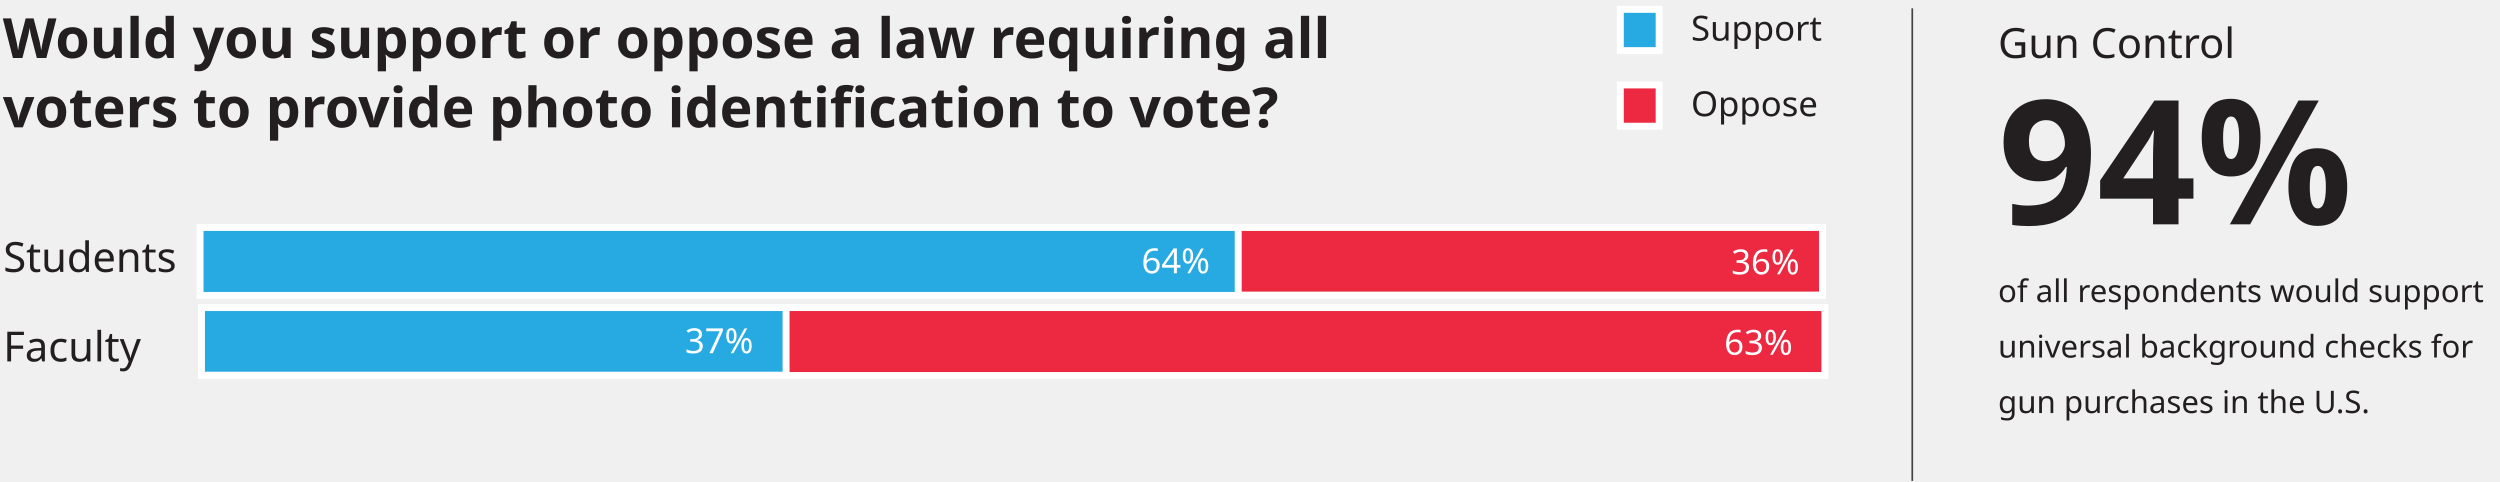
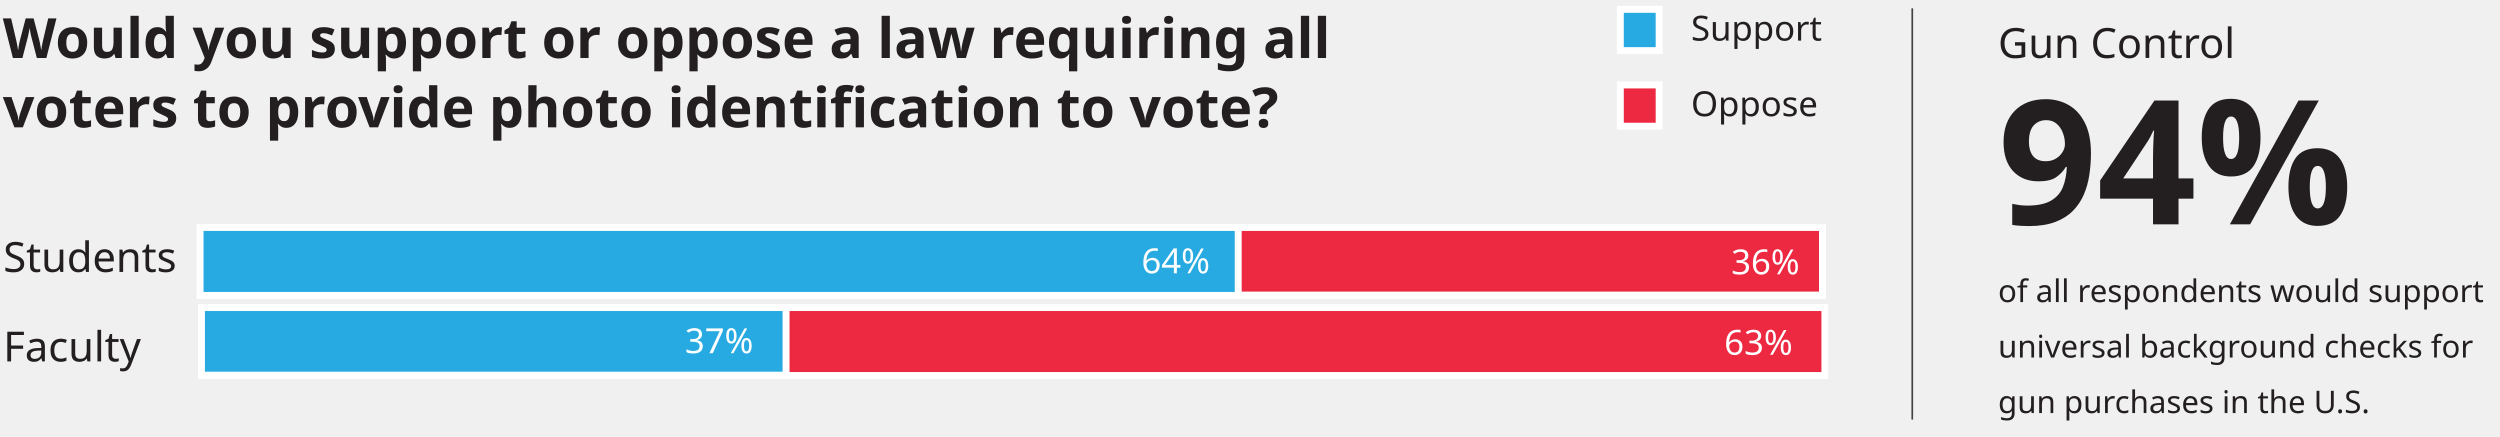
- <svg xmlns="http://www.w3.org/2000/svg" width="721px" height="139px" viewBox="0 0 721 139" version="1.1">
+ <svg xmlns="http://www.w3.org/2000/svg" width="721px" height="126px" viewBox="0 0 721 126" version="1.1">
  <defs />
  <g id="Page-1" stroke="none" stroke-width="1" fill="none" fill-rule="evenodd">
    <g id="Artboard">
      <g id="alskfdjhds-02">
        <g id="Group">
-           <path d="M551.5,138.7 L551.5,2.4" id="Shape" stroke="#424143" stroke-width="0.49" />
+           <path d="M551.5,121 L551.5,2.4" id="Shape" stroke="#424143" stroke-width="0.49" />
          <g transform="translate(576, 4)">
            <text id="Gun-Control" fill="#231F20" font-family="Avenir-Book, Avenir" font-size="12" font-weight="normal">
              <tspan x="0.235" y="12.712">Gun Control</tspan>
            </text>
            <g transform="translate(0, 74)">
              <rect id="Rectangle-path" x="0.2" y="2.3" width="144.5" height="46.6" />
              <g transform="translate(0.2349, 0.1193)" font-size="9" font-family="Avenir-Book, Avenir" fill="#231F20" font-weight="normal">
                <text id="of-all-respondents-would-support">
                  <tspan x="0" y="9">of all respondents would support</tspan>
                </text>
                <text id="universal-background-checks-for">
                  <tspan x="0" y="25">universal background checks for</tspan>
                </text>
                <text id="gun-purchases-in-the-U.S.">
                  <tspan x="0" y="41">gun purchases in the U.S.</tspan>
                </text>
              </g>
            </g>
            <text id="94%" fill="#231F20" font-family="Avenir-Black, Avenir" font-size="50" font-weight="700">
              <tspan x="0.235" y="60.699">94%</tspan>
            </text>
          </g>
          <g>
            <g transform="translate(0.8138, 0.7202)" font-size="16" font-family="Avenir-Heavy, Avenir" fill="#231F20" font-weight="600">
              <text id="Would-you-support-or-oppose-a-law-requiring-all">
                <tspan x="0" y="16">Would you support or oppose a law requiring all</tspan>
              </text>
              <text id="voters-to-provide-photo-identification-to-vote?">
                <tspan x="0" y="36">voters to provide photo identification to vote?</tspan>
              </text>
            </g>
            <g transform="translate(57, 65)" stroke="#FFFFFF" id="Rectangle-path" stroke-width="2">
              <rect fill="#27AAE1" x="0.7" y="0.6" width="467.9" height="19.6" />
              <rect fill="#ED2941" x="300.1" y="0.6" width="168.5" height="19.5" />
            </g>
            <text id="64%" fill="#FFFFFF" font-family="Avenir-Medium, Avenir" font-size="10" font-weight="400">
              <tspan x="329.203" y="78.817">64%</tspan>
            </text>
            <text id="36%" fill="#FFFFFF" font-family="Avenir-Medium, Avenir" font-size="10" font-weight="400">
              <tspan x="499.273" y="79.114">36%</tspan>
            </text>
            <text id="Students" fill="#231F20" font-family="Avenir-Medium, Avenir" font-size="12" font-weight="400">
              <tspan x="0.95" y="78.42">Students</tspan>
            </text>
            <text id="Faculty" fill="#231F20" font-family="Avenir-Medium, Avenir" font-size="12" font-weight="400">
              <tspan x="0.95" y="104.232">Faculty</tspan>
            </text>
            <g transform="translate(58, 88)" stroke="#FFFFFF" id="Rectangle-path" stroke-width="2">
              <rect fill="#ED2941" x="0.1" y="0.7" width="468.2" height="19.6" />
              <rect fill="#27AAE1" x="0.1" y="0.7" width="168.6" height="19.5" />
            </g>
            <text id="37%" fill="#FFFFFF" font-family="Avenir-Medium, Avenir" font-size="10" font-weight="400">
              <tspan x="197.526" y="101.859">37%</tspan>
            </text>
            <text id="63%" fill="#FFFFFF" font-family="Avenir-Medium, Avenir" font-size="10" font-weight="400">
              <tspan x="497.271" y="102.317">63%</tspan>
            </text>
          </g>
          <g transform="translate(467, 1)">
            <text id="Oppose" fill="#231F20" font-family="Avenir-Book, Avenir" font-size="10" font-weight="normal">
              <tspan x="20.692" y="32.512">Oppose</tspan>
            </text>
            <text id="Support" fill="#231F20" font-family="Avenir-Book, Avenir" font-size="10" font-weight="normal">
              <tspan x="20.693" y="10.713">Support</tspan>
            </text>
            <rect id="Rectangle-path" stroke="#FFFFFF" stroke-width="2" fill="#ED2941" x="0.3" y="23.5" width="11.2" height="11.9" />
            <rect id="Rectangle-path" stroke="#FFFFFF" stroke-width="2" fill="#27AAE1" x="0.3" y="1.7" width="11.2" height="11.9" />
          </g>
        </g>
      </g>
    </g>
  </g>
</svg>
